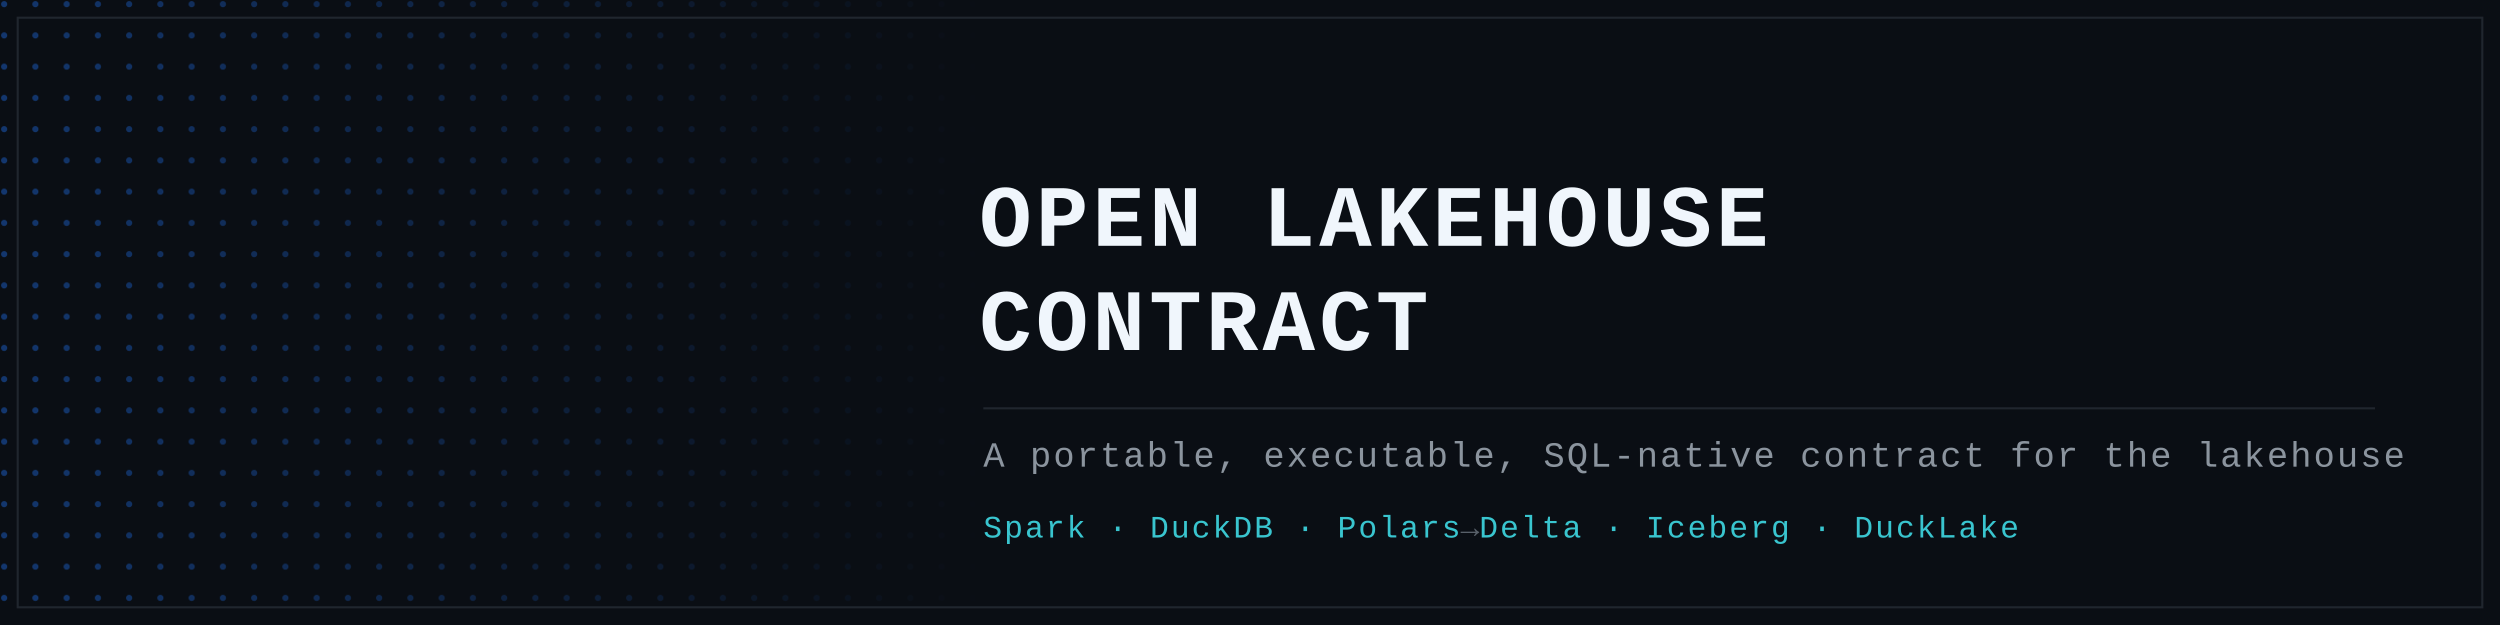
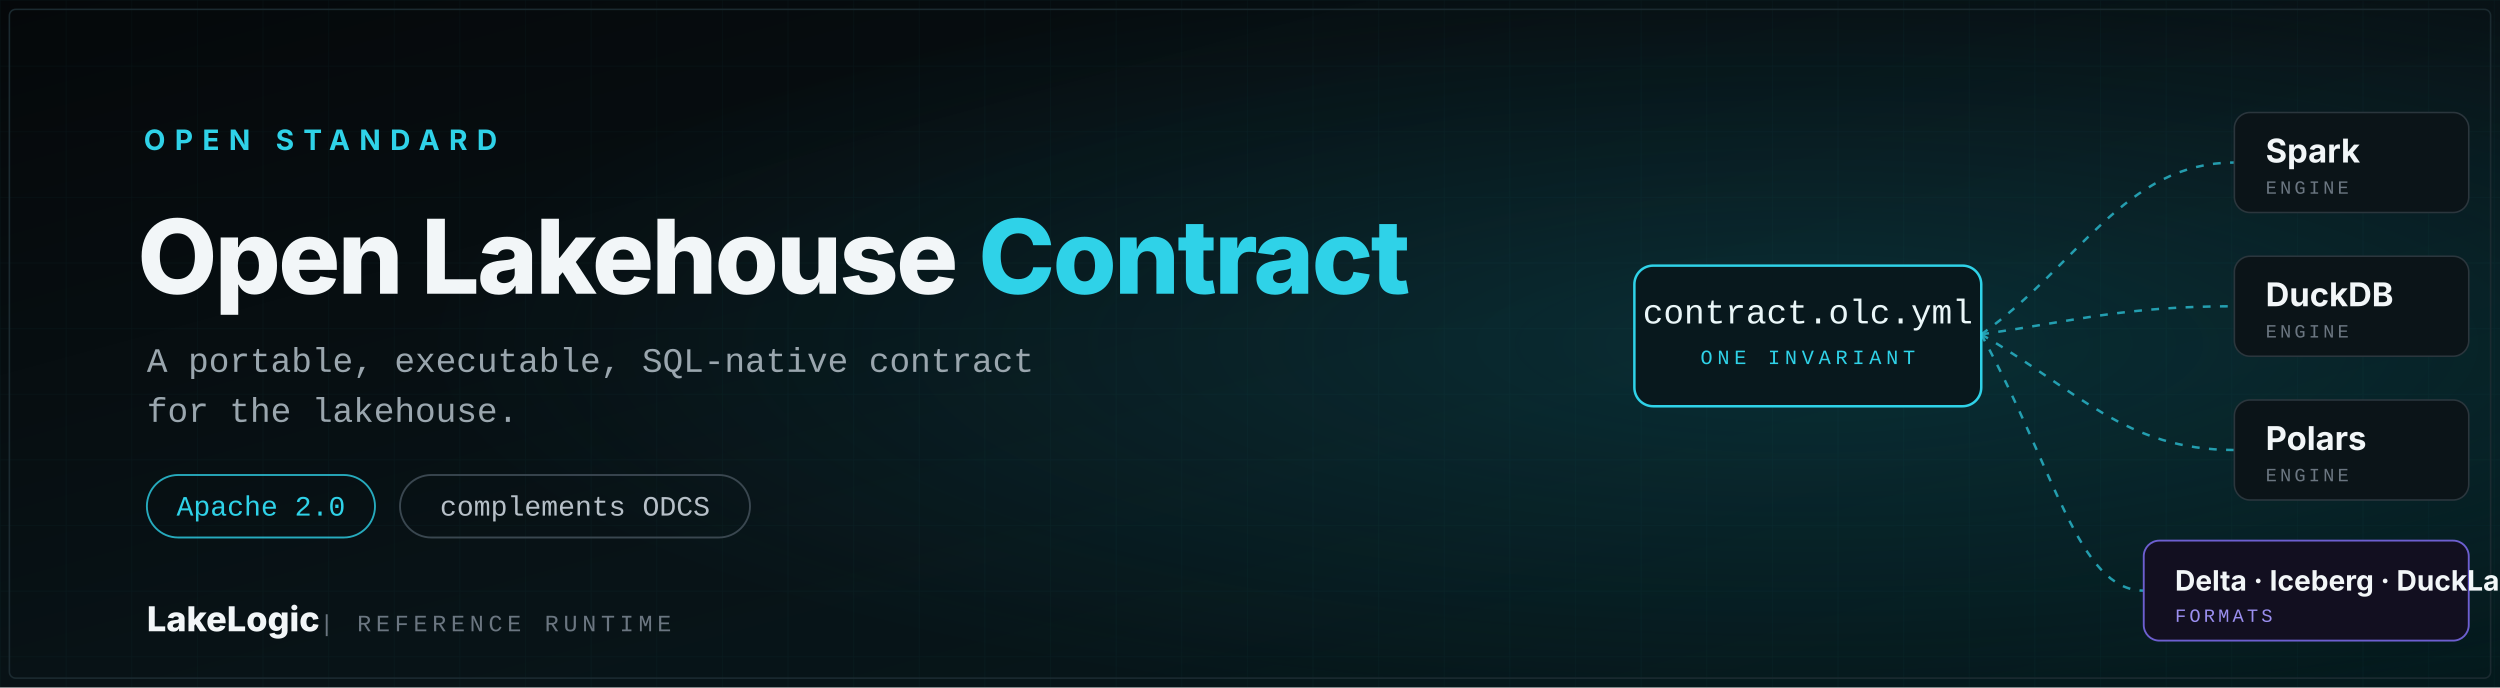
- <svg xmlns="http://www.w3.org/2000/svg" viewBox="0 0 1200 300" width="1200" height="300" role="img" aria-label="Open Lakehouse Contract — a portable, executable, SQL-native contract for the lakehouse">
+ <svg xmlns="http://www.w3.org/2000/svg" viewBox="0 0 1600 440" width="1600" height="440" role="img" aria-label="Open Lakehouse Contract — one contract, executed across Spark, DuckDB, and Polars into Delta, Iceberg, and DuckLake">
  <defs>
-     <pattern id="olc-dots" width="15" height="15" patternUnits="userSpaceOnUse">
-       <circle cx="2" cy="2" r="1.5" fill="#1f6feb" />
+     <linearGradient id="bg" x1="0" y1="0" x2="1" y2="1">
+       <stop offset="0" stop-color="#05080a" />
+       <stop offset="0.55" stop-color="#081317" />
+       <stop offset="1" stop-color="#04191c" />
+     </linearGradient>
+     <radialGradient id="glow" cx="0.72" cy="0.5" r="0.55">
+       <stop offset="0" stop-color="#0e6b78" stop-opacity="0.30" />
+       <stop offset="1" stop-color="#0e6b78" stop-opacity="0" />
+     </radialGradient>
+     <pattern id="grid" width="42" height="42" patternUnits="userSpaceOnUse">
+       <path d="M42 0H0V42" fill="none" stroke="#2fd2e8" stroke-width="0.6" opacity="0.05" />
    </pattern>
-     <linearGradient id="olc-fade" x1="0" y1="0" x2="1" y2="0">
-       <stop offset="0" stop-color="#ffffff" stop-opacity="0.55" />
-       <stop offset="1" stop-color="#ffffff" stop-opacity="0" />
-     </linearGradient>
-     <mask id="olc-fademask">
-       <rect x="0" y="0" width="470" height="300" fill="url(#olc-fade)" />
-     </mask>
    <style>
-       .mono { font-family: ui-monospace, "SF Mono", "SFMono-Regular", Menlo, Consolas, "Liberation Mono", monospace; }
+       .mono { font-family: ui-monospace, "SF Mono", Menlo, Consolas, "Liberation Mono", monospace; }
+       .sans { font-family: Inter, "Segoe UI", system-ui, -apple-system, sans-serif; }
    </style>
  </defs>
-   <rect width="1200" height="300" fill="#0a0e14" />
-   <rect x="0" y="0" width="470" height="300" fill="url(#olc-dots)" mask="url(#olc-fademask)" opacity="0.75" />
-   <rect x="8.5" y="8.5" width="1183" height="283" fill="none" stroke="#20262e" stroke-width="1" />
-   <text x="470" y="118" class="mono" font-size="42" font-weight="700" letter-spacing="2" fill="#f0f6fc">OPEN LAKEHOUSE</text>
-   <text x="470" y="168" class="mono" font-size="42" font-weight="700" letter-spacing="2" fill="#f0f6fc">CONTRACT</text>
-   <line x1="472" y1="196" x2="1140" y2="196" stroke="#20262e" stroke-width="1" />
-   <text x="472" y="224" class="mono" font-size="17" letter-spacing="1" fill="#8b949e">A portable, executable, SQL-native contract for the lakehouse</text>
-   <text x="472" y="258" class="mono" font-size="15" letter-spacing="1" fill="#39c5cf">Spark · DuckDB · Polars<tspan fill="#586069">    →    </tspan>Delta · Iceberg · DuckLake</text>
+   <rect width="1600" height="440" fill="url(#bg)" />
+   <rect width="1600" height="440" fill="url(#grid)" />
+   <rect width="1600" height="440" fill="url(#glow)" />
+   <rect x="6" y="6" width="1588" height="428" rx="4" fill="none" stroke="#1b2a30" stroke-width="1" />
+   <text x="92" y="96" class="sans" font-size="18" font-weight="700" letter-spacing="6" fill="#2fd2e8">OPEN STANDARD</text>
+   <text x="88" y="188" class="sans" font-size="66" font-weight="800" letter-spacing="-1.5" fill="#f2f6f8">Open Lakehouse <tspan fill="#2fd2e8">Contract</tspan>
+   </text>
+   <text x="94" y="238" class="mono" font-size="22" fill="#9aa6ae">A portable, executable, SQL-native contract</text>
+   <text x="94" y="270" class="mono" font-size="22" fill="#9aa6ae">for the lakehouse.</text>
+   <rect x="94" y="304" width="146" height="40" rx="20" fill="none" stroke="#2fd2e8" stroke-opacity="0.8" stroke-width="1.2" />
+   <text x="167" y="330" class="mono" font-size="18" fill="#2fd2e8" text-anchor="middle">Apache 2.0</text>
+   <rect x="256" y="304" width="224" height="40" rx="20" fill="none" stroke="#3a4750" stroke-width="1.2" />
+   <text x="368" y="330" class="mono" font-size="18" fill="#b7c0c8" text-anchor="middle">complements ODCS</text>
+   <text x="94" y="404" class="sans" font-size="22" font-weight="800" fill="#f2f6f8">LakeLogic<tspan class="mono" font-weight="400" font-size="15" letter-spacing="3" fill="#6b7681">   |   REFERENCE RUNTIME</tspan>
+   </text>
+   <g fill="none" stroke="#2fd2e8" stroke-width="1.6" stroke-dasharray="5 6" opacity="0.7">
+     <path d="M1268 214 C1330 170, 1360 104, 1430 104" />
+     <path d="M1268 214 C1330 205, 1360 196, 1430 196" />
+     <path d="M1268 214 C1330 250, 1360 288, 1430 288" />
+     <path d="M1268 214 C1315 300, 1330 378, 1372 378" />
+   </g>
+   <rect x="1046" y="170" width="222" height="90" rx="12" fill="#08181d" stroke="#2fd2e8" stroke-width="1.6" />
+   <text x="1157" y="207" class="mono" font-size="22" fill="#eaf6f8" text-anchor="middle">contract.olc.yml</text>
+   <text x="1157" y="233" class="mono" font-size="13" letter-spacing="3" fill="#2fd2e8" text-anchor="middle">ONE INVARIANT</text>
+   <g class="sans">
+     <rect x="1430" y="72" width="150" height="64" rx="10" fill="#0b1418" stroke="#2b363d" stroke-width="1" />
+     <text x="1450" y="104" font-size="21" font-weight="700" fill="#f2f6f8">Spark</text>
+     <text x="1450" y="124" class="mono" font-size="12" letter-spacing="2" fill="#6b7681">ENGINE</text>
+     <rect x="1430" y="164" width="150" height="64" rx="10" fill="#0b1418" stroke="#2b363d" stroke-width="1" />
+     <text x="1450" y="196" font-size="21" font-weight="700" fill="#f2f6f8">DuckDB</text>
+     <text x="1450" y="216" class="mono" font-size="12" letter-spacing="2" fill="#6b7681">ENGINE</text>
+     <rect x="1430" y="256" width="150" height="64" rx="10" fill="#0b1418" stroke="#2b363d" stroke-width="1" />
+     <text x="1450" y="288" font-size="21" font-weight="700" fill="#f2f6f8">Polars</text>
+     <text x="1450" y="308" class="mono" font-size="12" letter-spacing="2" fill="#6b7681">ENGINE</text>
+   </g>
+   <rect x="1372" y="346" width="208" height="64" rx="10" fill="#120f20" stroke="#6d5fd0" stroke-width="1.2" />
+   <text x="1392" y="378" class="sans" font-size="18" font-weight="700" fill="#f2f6f8">Delta · Iceberg · DuckLake</text>
+   <text x="1392" y="398" class="mono" font-size="12" letter-spacing="2" fill="#9b8ff0">FORMATS</text>
</svg>
